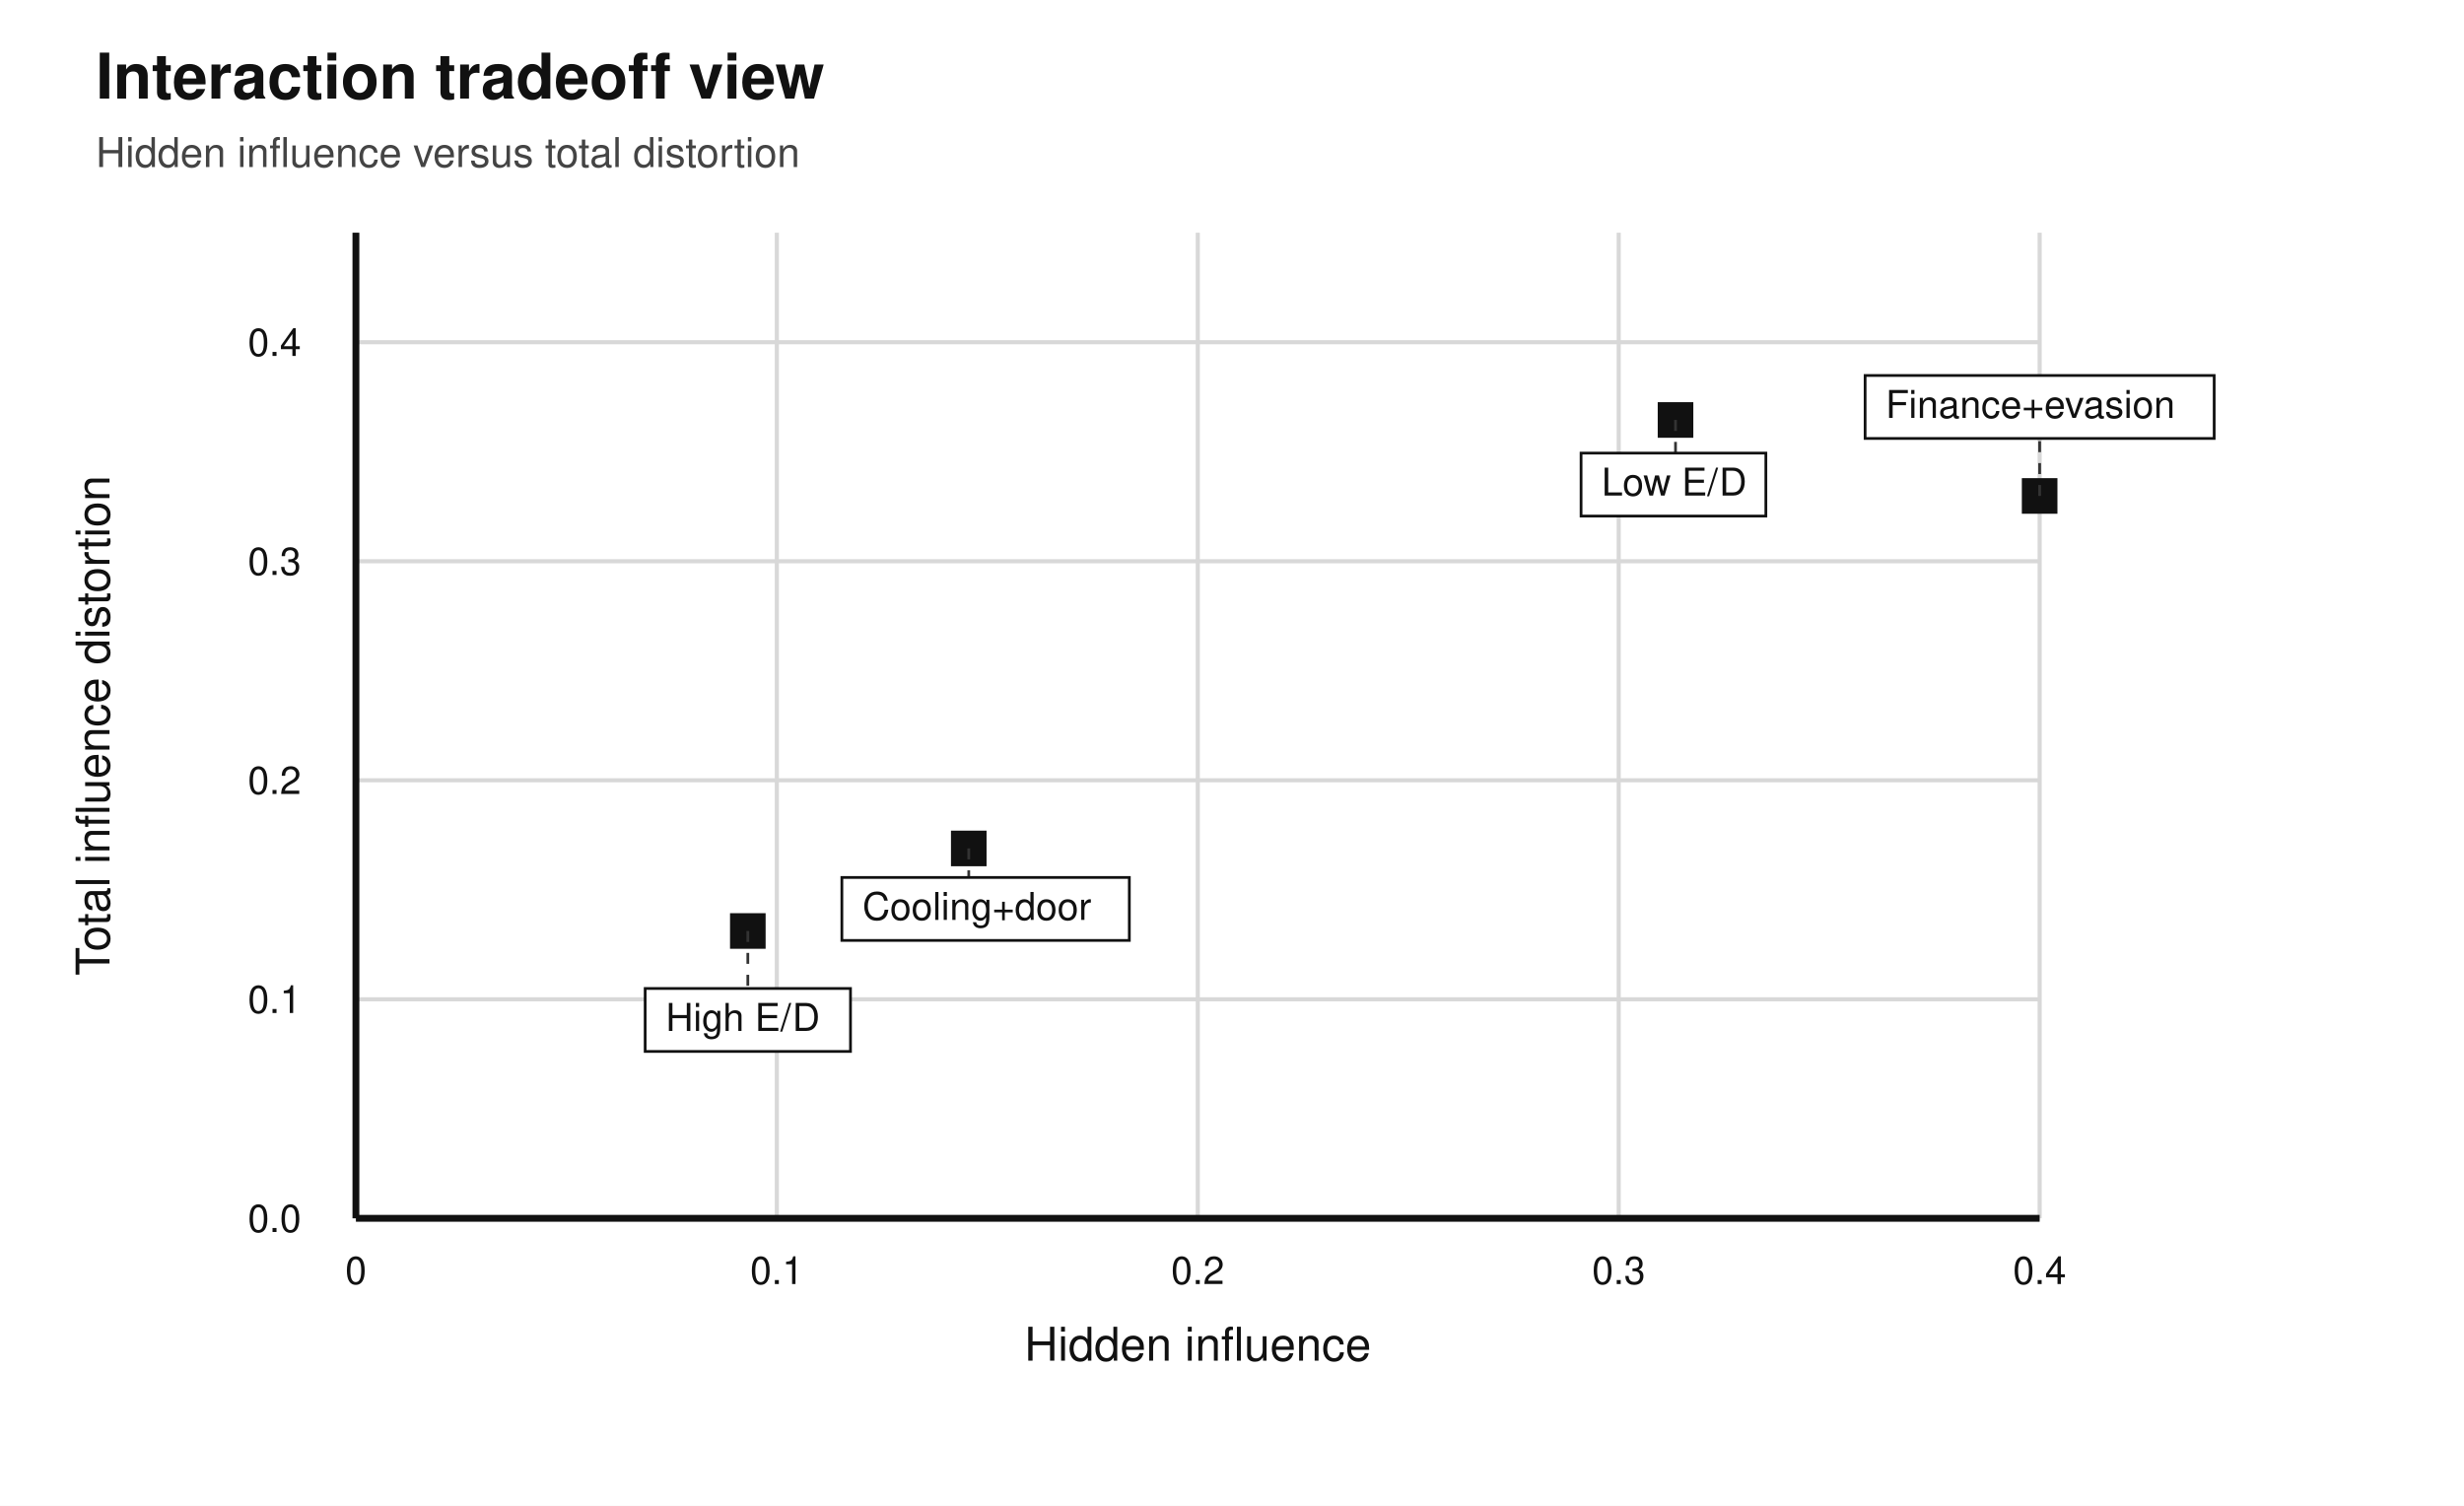
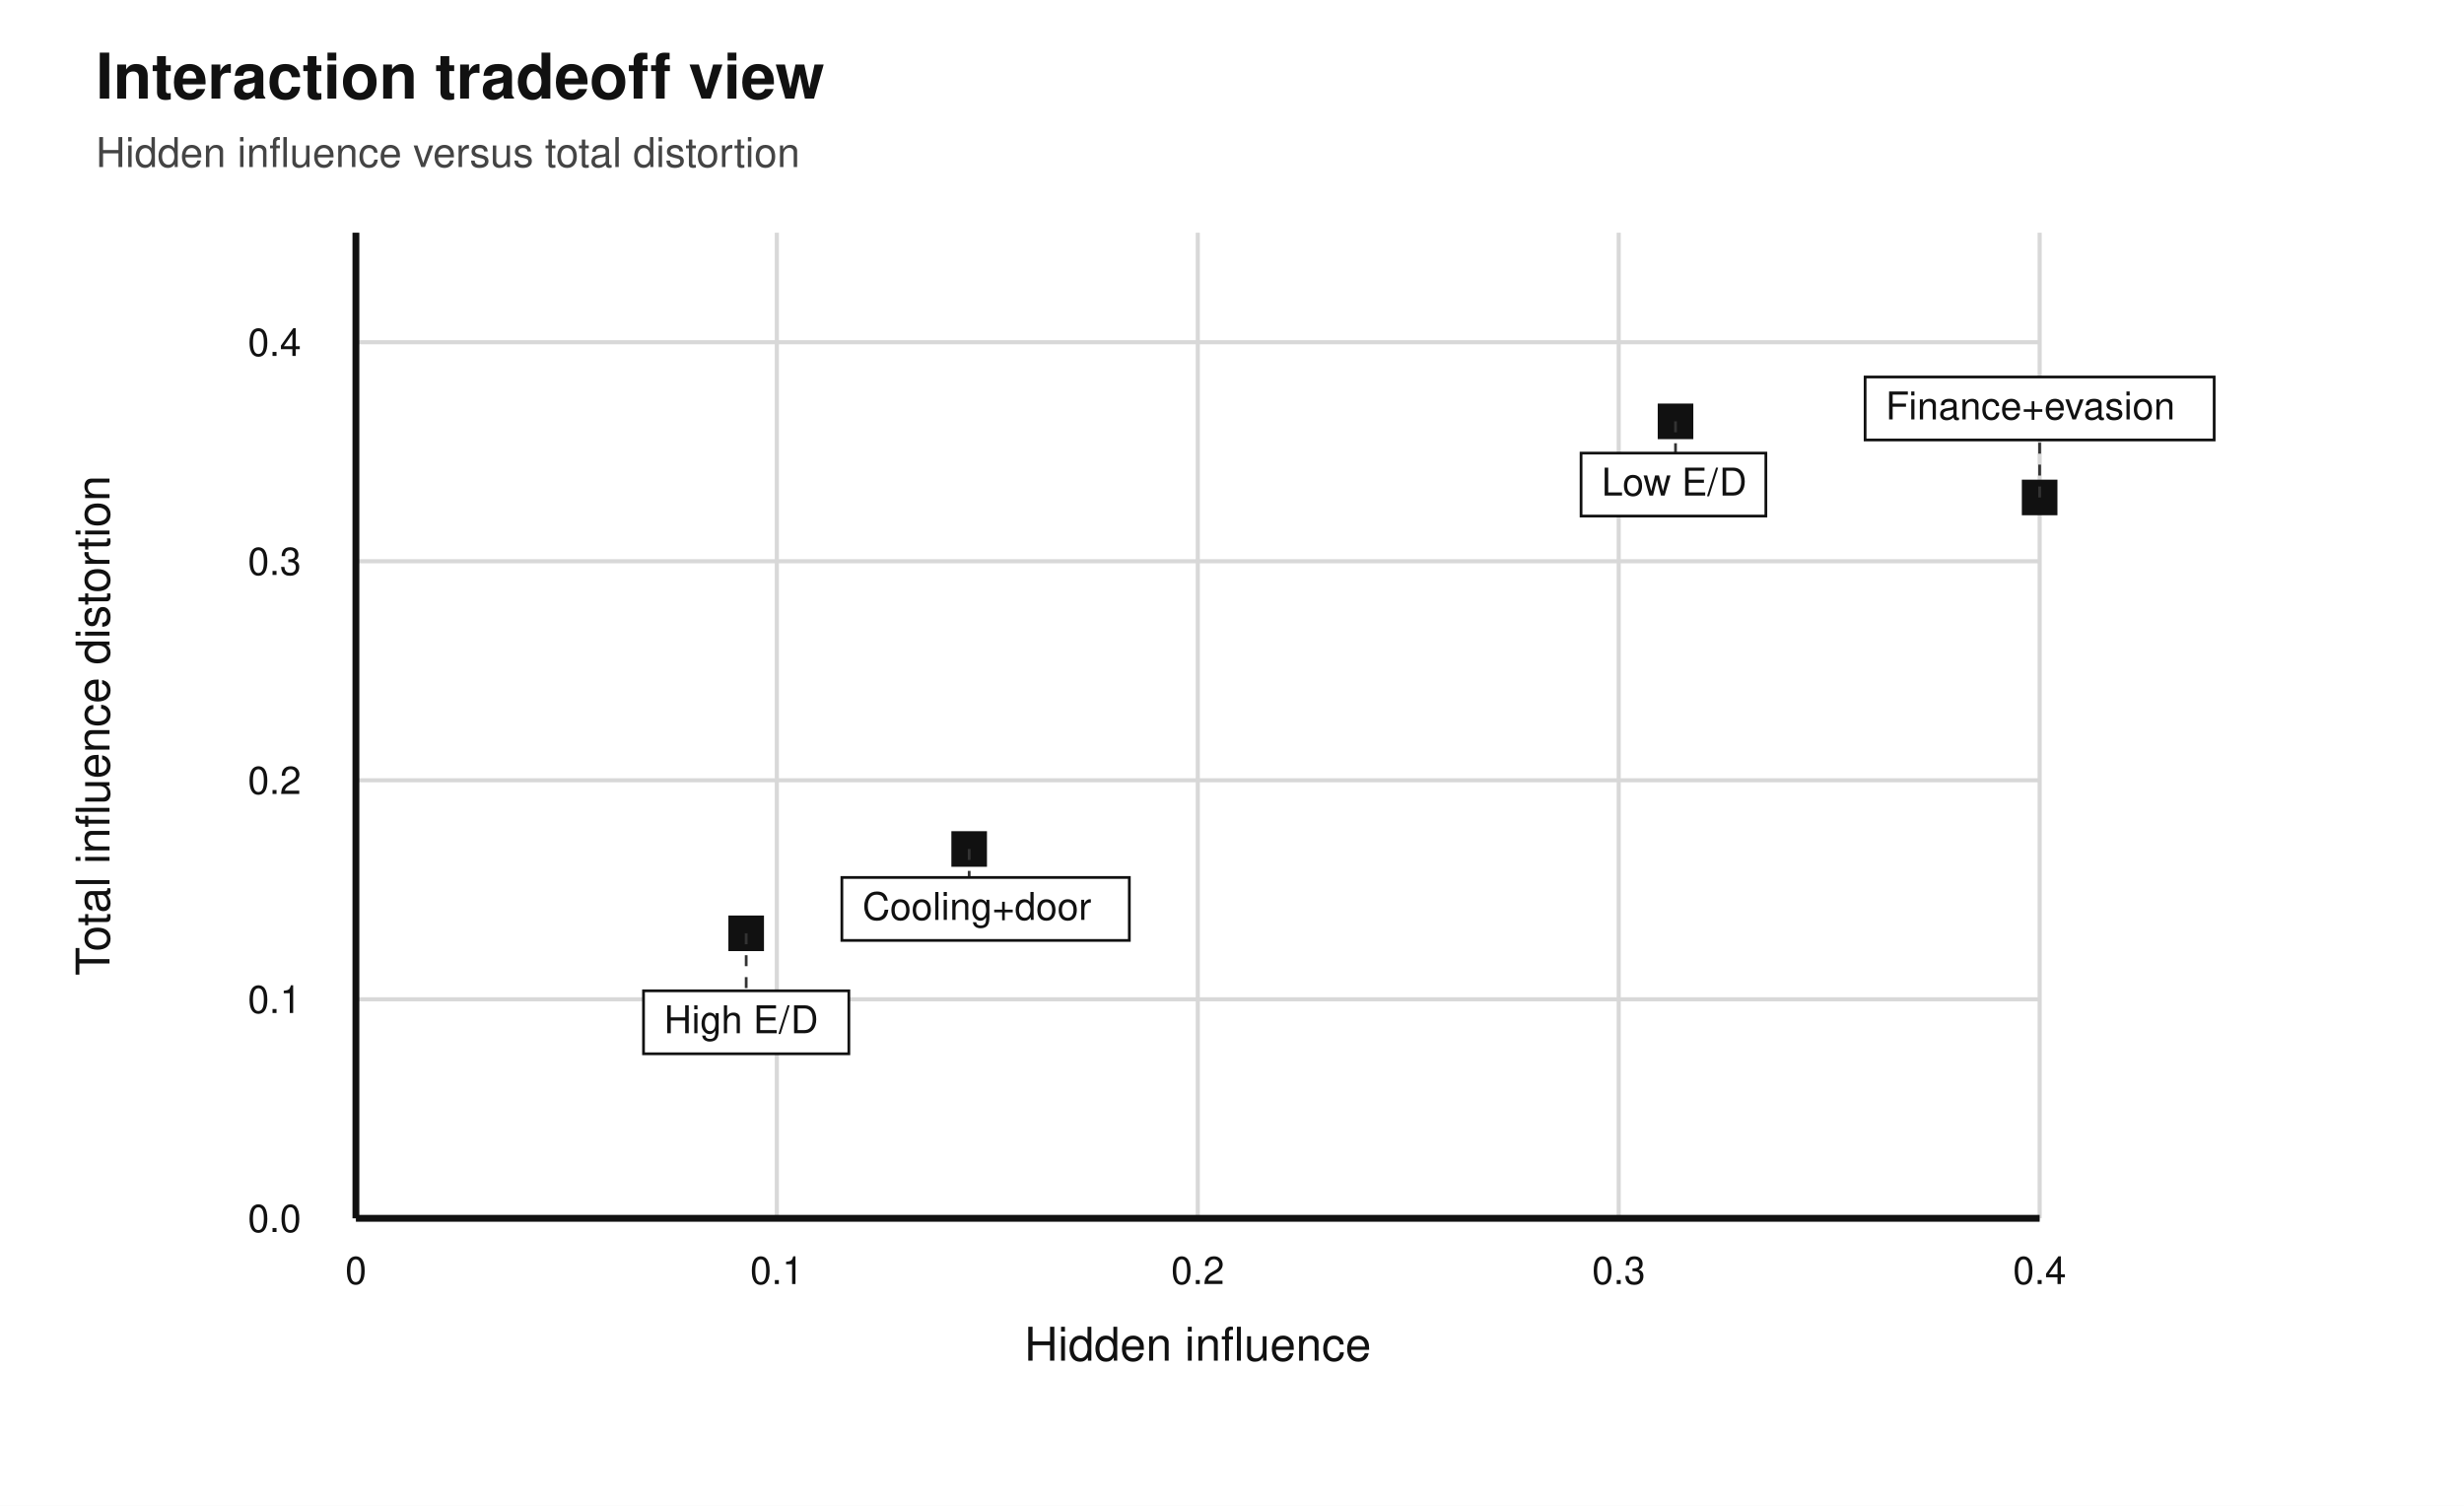
<svg xmlns="http://www.w3.org/2000/svg" width="1800px" height="1100px" viewBox="0 0 1800 1100" role="img">
  <style>
text { font-family: Helvetica, Arial, sans-serif; font-size: 34px; fill: #111; }
.title { font-size: 46px; font-weight: 700; }
.subtitle { font-size: 30px; fill: #444; }
.small, .tick, .label { font-size: 28px; }
.point-number { font-size: 22px; fill: #fff; font-weight: 700; }
.arch-title { font-size: 30px; font-weight: 700; }
.axis { stroke: #111; stroke-width: 5; fill: none; }
.grid { stroke: #d8d8d8; stroke-width: 3; fill: none; }
.segment, .point, .legend-swatch, .arch-box { stroke: #111; stroke-width: 2; }
.warning-zone { stroke: none; }
.label-box { fill: #fff; stroke: #111; stroke-width: 2; }
.leader { stroke: #333; stroke-width: 2; fill: none; stroke-dasharray: 8 8; }
.threshold { stroke: #999; stroke-width: 4; fill: none; stroke-dasharray: 12 12; }
.series-primary { stroke: #111; stroke-width: 8; fill: none; }
.series-secondary { stroke: #777; stroke-width: 8; fill: none; stroke-dasharray: 24 18; }
</style>
  <rect width="100%" height="100%" fill="#fff" />
  <text x="70" y="72" text-anchor="start" class="title">Interaction tradeoff view</text>
  <text x="70" y="122" text-anchor="start" class="subtitle">Hidden influence versus total distortion</text>
  <line x1="260" y1="170" x2="260" y2="890" class="grid" />
  <text x="260" y="938" text-anchor="middle" class="tick">0</text>
  <line x1="567.5" y1="170" x2="567.5" y2="890" class="grid" />
  <text x="567.5" y="938" text-anchor="middle" class="tick">0.1</text>
  <line x1="875" y1="170" x2="875" y2="890" class="grid" />
  <text x="875" y="938" text-anchor="middle" class="tick">0.2</text>
  <line x1="1182.5" y1="170" x2="1182.5" y2="890" class="grid" />
  <text x="1182.5" y="938" text-anchor="middle" class="tick">0.3</text>
  <line x1="1490" y1="170" x2="1490" y2="890" class="grid" />
  <text x="1490" y="938" text-anchor="middle" class="tick">0.4</text>
  <line x1="260" y1="890" x2="1490" y2="890" class="grid" />
  <text x="220" y="900" text-anchor="end" class="tick">0.0</text>
  <line x1="260" y1="730" x2="1490" y2="730" class="grid" />
  <text x="220" y="740" text-anchor="end" class="tick">0.1</text>
  <line x1="260" y1="570" x2="1490" y2="570" class="grid" />
  <text x="220" y="580" text-anchor="end" class="tick">0.2</text>
  <line x1="260" y1="410" x2="1490" y2="410" class="grid" />
  <text x="220" y="420" text-anchor="end" class="tick">0.3</text>
  <line x1="260" y1="250" x2="1490" y2="250" class="grid" />
  <text x="220" y="260" text-anchor="end" class="tick">0.4</text>
  <line x1="260" y1="890" x2="1490" y2="890" class="axis" />
  <line x1="260" y1="170" x2="260" y2="890" class="axis" />
  <text x="875" y="994" text-anchor="middle">Hidden influence</text>
  <text x="80" y="530" text-anchor="middle" transform="rotate(-90 80 530)">Total influence distortion</text>
-   <rect x="1212.0" y="294.8" width="24" height="24" fill="#111111" class="point" />
-   <rect x="534.3" y="668.1" width="24" height="24" fill="#111111" class="point" />
-   <rect x="1478" y="350.3" width="24" height="24" fill="#111111" class="point" />
-   <rect x="695.7" y="607.8" width="24" height="24" fill="#111111" class="point" />
-   <line x1="1224.0" y1="306.8" x2="1224.0" y2="331" class="leader" />
-   <line x1="1490" y1="362.3" x2="1490" y2="320.3" class="leader" />
-   <line x1="707.7" y1="619.8" x2="707.7" y2="641" class="leader" />
-   <line x1="546.3" y1="680.1" x2="546.3" y2="722.1" class="leader" />
+   <rect x="1212.0" y="295.8" width="24" height="24" fill="#111111" class="point" />
+   <rect x="533.1" y="669.8" width="24" height="24" fill="#111111" class="point" />
+   <rect x="1478" y="351.4" width="24" height="24" fill="#111111" class="point" />
+   <rect x="696.0" y="608.2" width="24" height="24" fill="#111111" class="point" />
+   <line x1="1224.0" y1="307.8" x2="1224.0" y2="331" class="leader" />
+   <line x1="1490" y1="363.4" x2="1490" y2="321.4" class="leader" />
+   <line x1="708.0" y1="620.2" x2="708.0" y2="641" class="leader" />
+   <line x1="545.1" y1="681.8" x2="545.1" y2="723.8" class="leader" />
  <rect x="1155" y="331" width="135" height="46" fill="#ffffff" class="label-box" />
  <text x="1170" y="362" text-anchor="start" class="label">Low E/D</text>
-   <rect x="1362.5" y="274.3" width="255" height="46" fill="#ffffff" class="label-box" />
-   <text x="1377.5" y="305.3" text-anchor="start" class="label">Finance+evasion</text>
+   <rect x="1362.5" y="275.4" width="255" height="46" fill="#ffffff" class="label-box" />
+   <text x="1377.5" y="306.4" text-anchor="start" class="label">Finance+evasion</text>
  <rect x="615" y="641" width="210" height="46" fill="#ffffff" class="label-box" />
  <text x="630" y="672" text-anchor="start" class="label">Cooling+door</text>
-   <rect x="471.3" y="722.1" width="150" height="46" fill="#ffffff" class="label-box" />
-   <text x="486.3" y="753.1" text-anchor="start" class="label">High E/D</text>
+   <rect x="470.1" y="723.8" width="150" height="46" fill="#ffffff" class="label-box" />
+   <text x="485.1" y="754.8" text-anchor="start" class="label">High E/D</text>
</svg>
